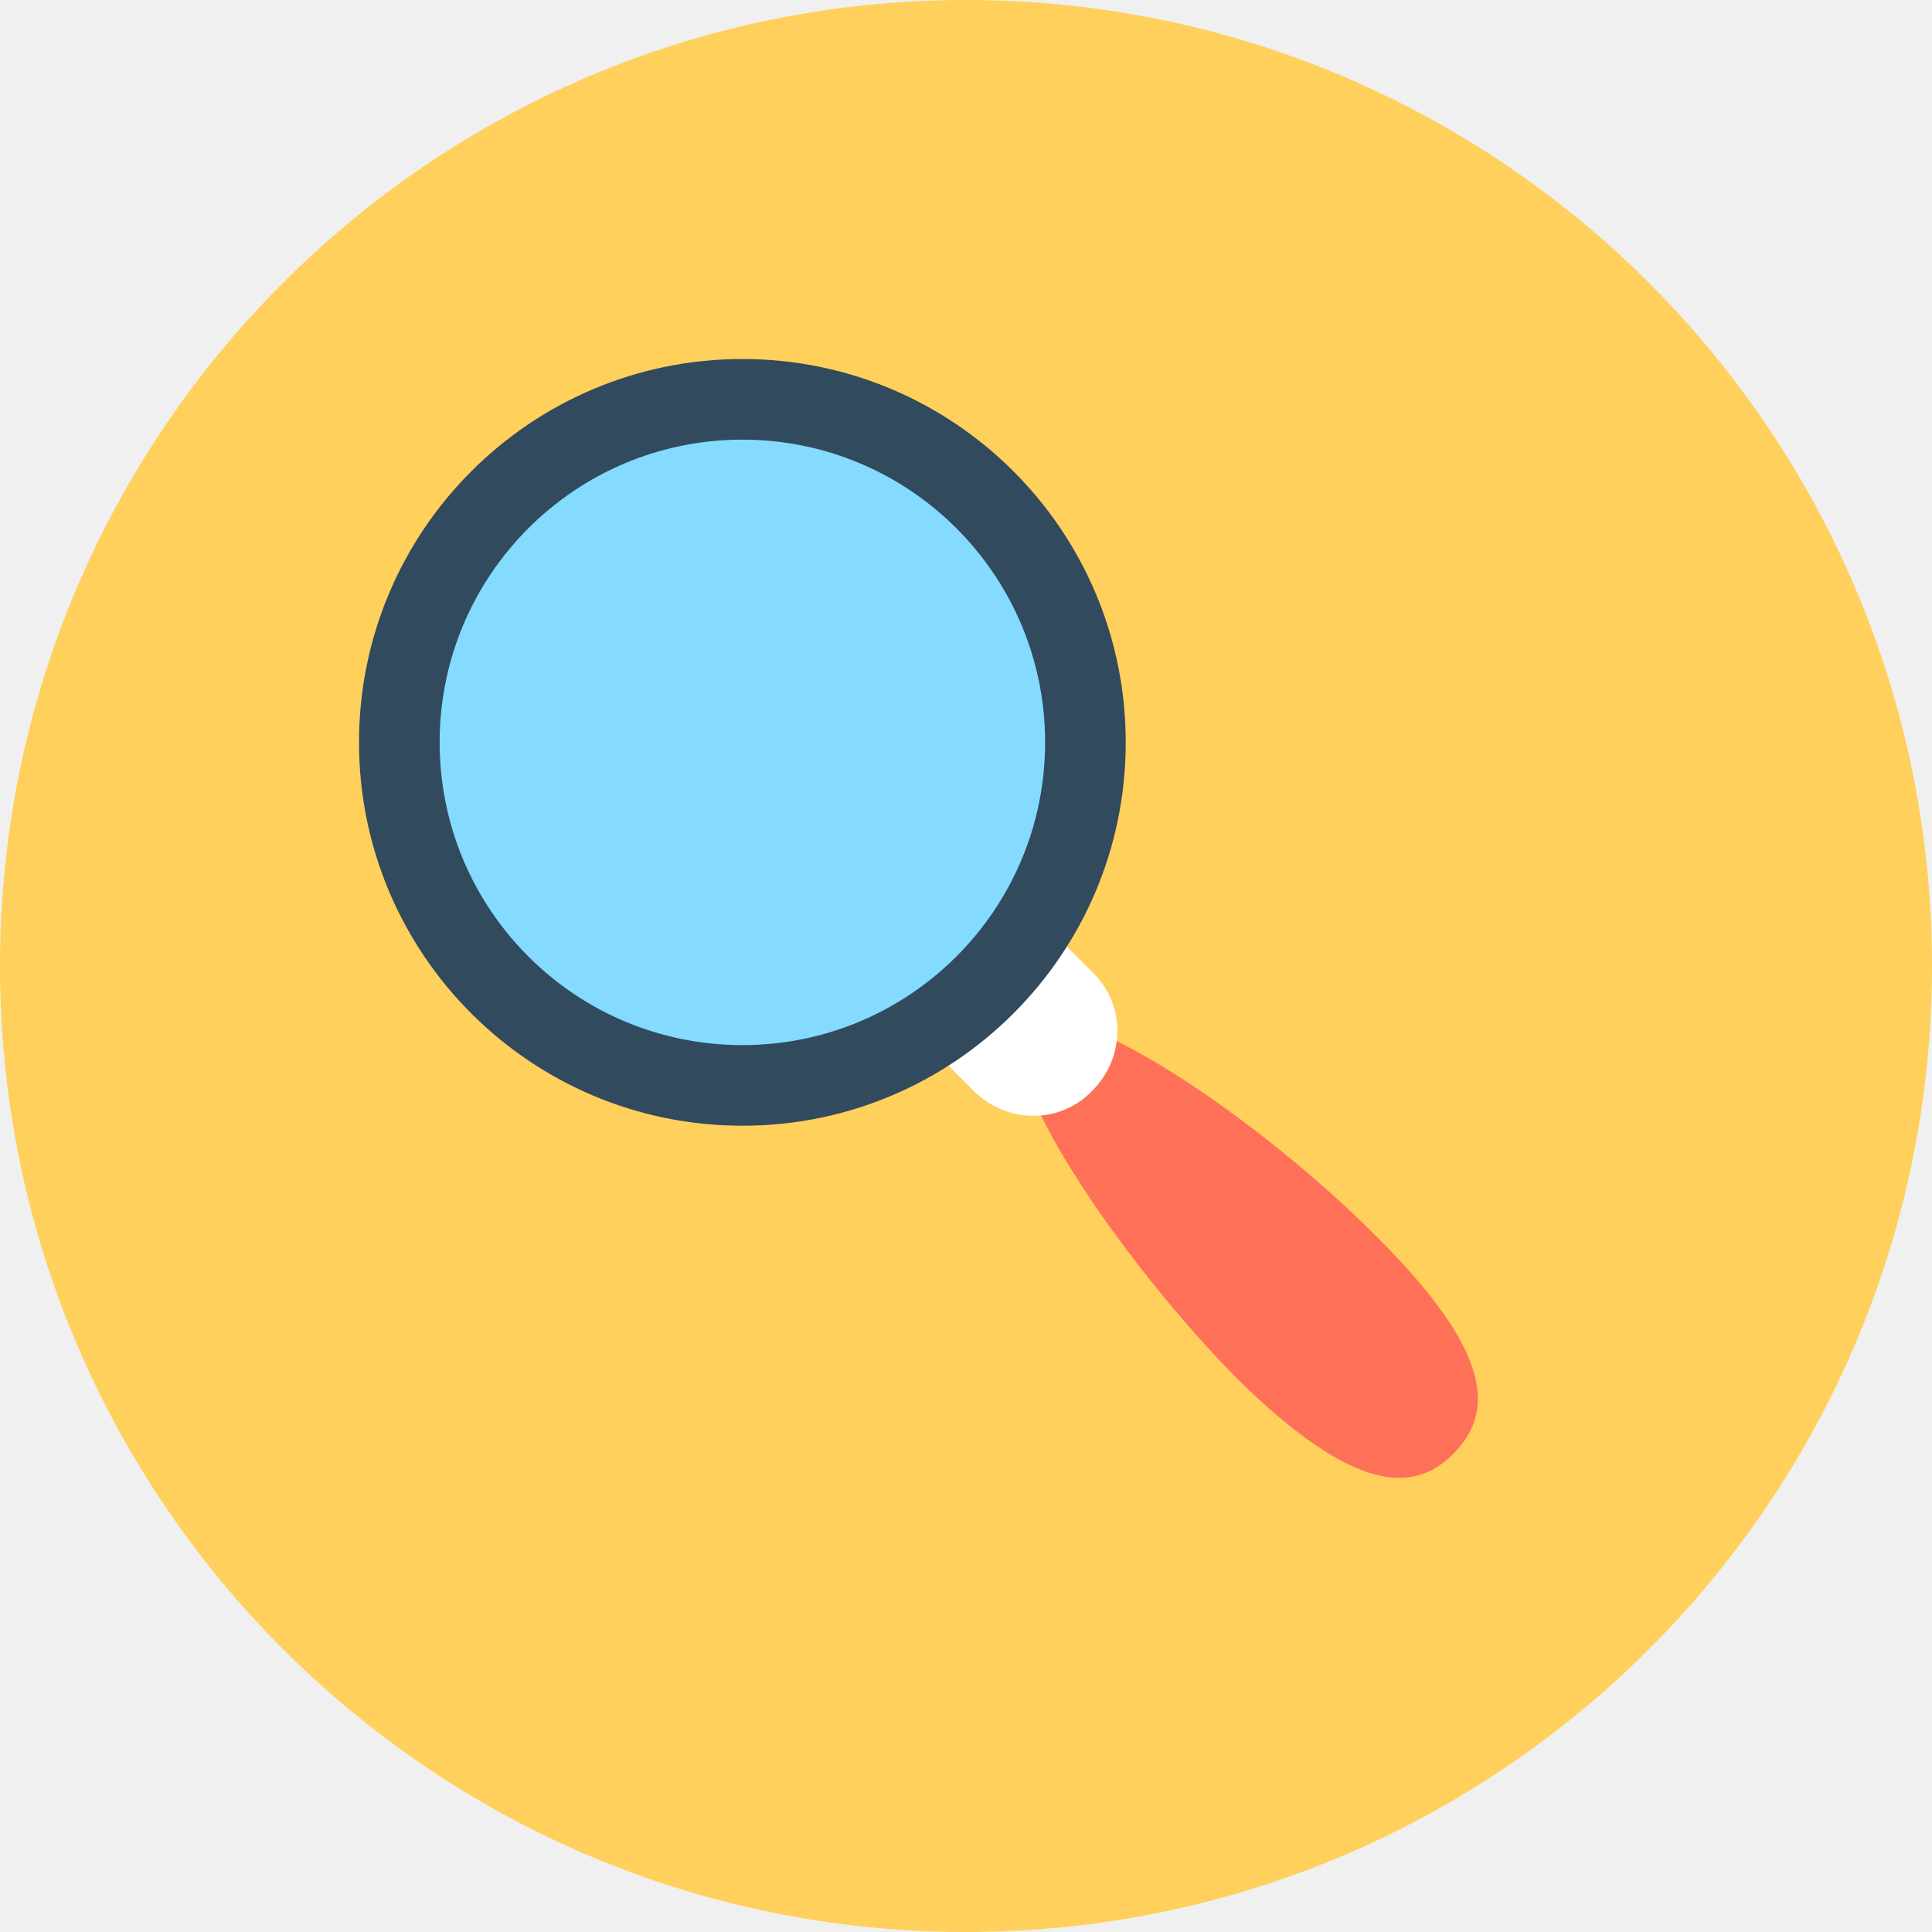
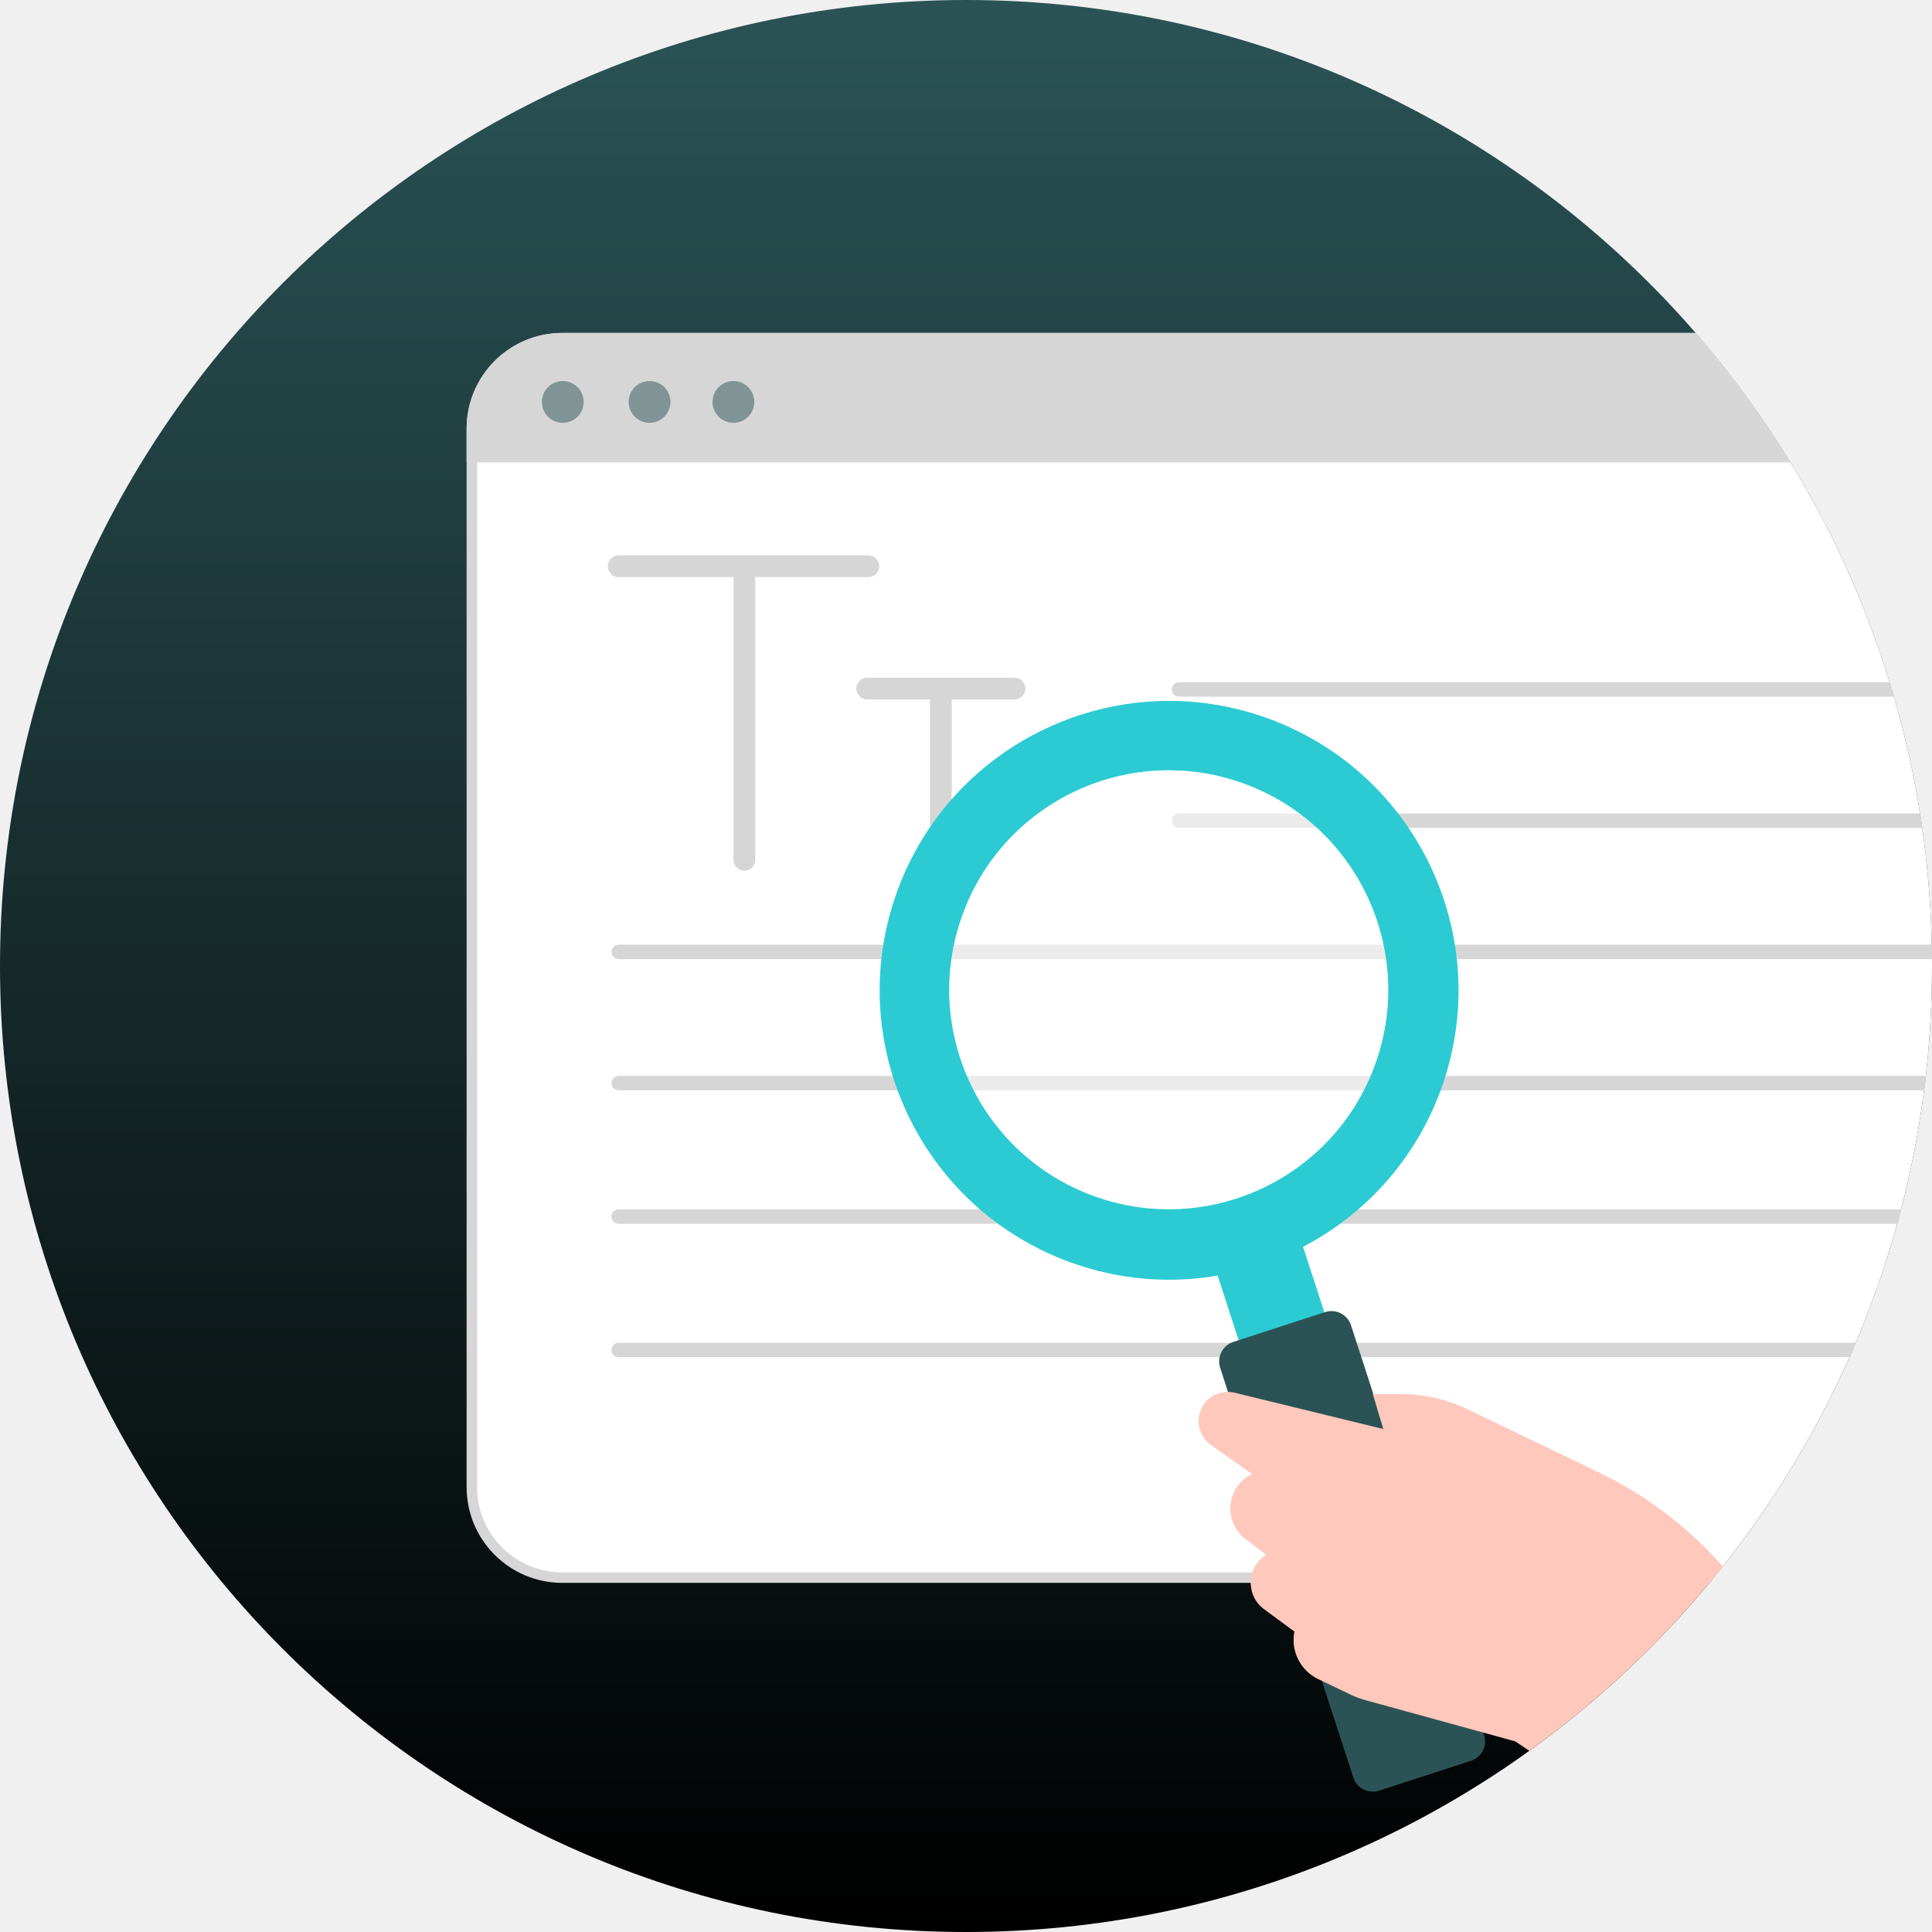
- <svg xmlns="http://www.w3.org/2000/svg" enable-background="new 0 0 508 508" viewBox="0 0 508 508">
-   <circle cx="254" cy="254" fill="#ffd05b" r="254" />
-   <path d="m325.2 362.4c-30.8-31.2-65.6-82.4-55.2-92.4 10.4-10.4 61.6 24.4 92.4 55.6 31.2 31.2 30 46.4 19.6 56.8-10 10-25.6 10.8-56.8-20z" fill="#ff7058" />
-   <path d="m250.4 218.8-31.2 31.2 36.8 36.8c8.8 8.8 22.8 8.8 31.2 0 8.8-8.8 8.8-22.8 0-31.2z" fill="#fff" />
-   <circle cx="195.2" cy="195.2" fill="#324a5e" r="100.8" />
-   <circle cx="195.2" cy="195.2" fill="#84dbff" r="79.6" />
+ <svg xmlns="http://www.w3.org/2000/svg" width="737" height="737" viewBox="0 0 737 737" fill="none">
+   <g clip-path="url(#clip0_108_105)">
+     <path d="M0 368.5C0 164.983 164.983 0 368.5 0V0C572.017 0 737 164.983 737 368.5V368.5C737 572.017 572.017 737 368.5 737V737C164.983 737 0 572.017 0 368.5V368.5Z" fill="url(#paint0_linear_108_105)" />
+     <path d="M725.907 601.812H214.505C195.451 601.812 180 586.36 180 567.305V163.507C180 144.453 195.451 129 214.505 129H725.907C744.961 129 760.413 144.453 760.413 163.507V567.305C760.413 586.36 744.961 601.812 725.907 601.812Z" fill="white" stroke="#D6D6D6" stroke-width="4" />
+     <path d="M236 363.114H809M449.768 263H809M236 413.171H772.998M449.768 313.057H774.347M236 464.076H809M236 514.981H772.998" stroke="#D6D6D6" stroke-width="5.5" stroke-linecap="round" stroke-linejoin="round" />
+     <path d="M789.056 163.507C789.056 164.936 788.775 166.351 788.228 167.672C787.681 168.993 786.879 170.193 785.869 171.203C784.858 172.214 783.658 173.016 782.337 173.563C781.017 174.11 779.601 174.391 778.172 174.391H180C180 174.391 179.999 169.435 180 163.507C180 144.453 195.451 129 214.505 129H754.551C773.605 129 789.056 144.453 789.056 163.507Z" fill="#D6D6D6" stroke="#D6D6D6" stroke-width="4" />
+     <path d="M214.574 161.294C215.63 161.308 216.677 161.112 217.656 160.717C218.635 160.323 219.526 159.738 220.277 158.996C221.028 158.255 221.624 157.372 222.031 156.398C222.438 155.424 222.647 154.379 222.647 153.324C222.647 152.269 222.438 151.224 222.031 150.25C221.624 149.276 221.028 148.393 220.277 147.652C219.526 146.91 218.635 146.325 217.656 145.931C216.677 145.536 215.63 145.34 214.574 145.353C212.478 145.38 210.477 146.232 209.004 147.724C207.531 149.215 206.705 151.227 206.705 153.324C206.705 155.42 207.531 157.432 209.004 158.924C210.477 160.416 212.478 161.267 214.574 161.294ZM247.787 161.294C249.902 161.294 251.929 160.454 253.424 158.959C254.919 157.464 255.759 155.437 255.759 153.323C255.759 151.208 254.919 149.181 253.424 147.686C251.929 146.191 249.902 145.351 247.787 145.351C245.673 145.351 243.646 146.191 242.151 147.686C240.656 149.181 239.816 151.208 239.816 153.323C239.816 155.437 240.656 157.464 242.151 158.959C243.646 160.454 245.673 161.294 247.787 161.294V161.294ZM279.67 161.294C280.726 161.308 281.773 161.112 282.752 160.717C283.731 160.323 284.622 159.738 285.373 158.996C286.124 158.255 286.72 157.372 287.127 156.398C287.534 155.424 287.744 154.379 287.744 153.324C287.744 152.269 287.534 151.224 287.127 150.25C286.72 149.276 286.124 148.393 285.373 147.652C284.622 146.91 283.731 146.325 282.752 145.931C281.773 145.536 280.726 145.34 279.67 145.353C277.574 145.38 275.573 146.232 274.1 147.724C272.627 149.215 271.801 151.227 271.801 153.324C271.801 155.42 272.627 157.432 274.1 158.924C275.573 160.416 277.574 161.267 279.67 161.294V161.294Z" fill="#2B5355" fill-opacity="0.5" />
+     <path d="M387 262.667H330.797M331.264 216H236H331.264ZM283.961 328V216V328ZM358.898 328V262.667V328Z" stroke="#D6D6D6" stroke-width="8.28" stroke-linecap="round" stroke-linejoin="round" />
+     <path fill-rule="evenodd" clip-rule="evenodd" d="M408.225 481.5C350.937 460.648 321.396 397.309 342.245 340.028C363.095 282.746 426.437 253.212 483.725 274.063C541.013 294.915 570.553 358.254 549.705 415.537C539.891 442.5 520.661 463.315 497.08 475.621L508.836 511.806L476.136 522.43L464.499 486.613C446.219 489.74 426.9 488.297 408.225 481.5ZM367.186 348.943C351.377 392.379 373.776 440.409 417.217 456.219C460.658 472.031 508.69 449.637 524.499 406.2C540.308 362.765 517.909 314.736 474.468 298.925C431.027 283.114 382.995 305.508 367.186 348.943Z" fill="#2CCBD3" />
+     <path d="M417.217 456.219C373.776 440.409 351.377 392.379 367.186 348.943C382.995 305.508 431.027 283.114 474.468 298.925C517.909 314.736 540.308 362.765 524.499 406.2C508.69 449.637 460.658 472.031 417.217 456.219Z" fill="white" fill-opacity="0.5" />
+     <path d="M505.498 500.523L470.485 511.9C466.371 513.236 464.12 517.654 465.457 521.768L516.236 678.051C517.572 682.164 521.991 684.415 526.104 683.079L561.118 671.702C565.231 670.366 567.482 665.948 566.146 661.834L515.366 505.551C514.03 501.438 509.612 499.187 505.498 500.523Z" fill="#2B5355" />
+     <path fill-rule="evenodd" clip-rule="evenodd" d="M683.149 634.981L670.988 615.914C656.061 592.514 634.908 573.737 609.902 561.691L560.029 537.665C551.989 533.792 543.179 531.781 534.255 531.781H523.671L527.694 545.13L471.021 531.288C464.427 529.677 457.936 534.281 457.275 541.036C457.083 542.998 457.415 544.975 458.235 546.766C459.056 548.558 460.336 550.1 461.947 551.236L477.613 562.284C467.798 567.013 466.437 580.44 475.103 587.043L483.064 593.109C475.507 597.78 475.069 608.611 482.225 613.878L493.775 622.378C493.061 625.988 493.569 629.734 495.219 633.024C496.868 636.314 499.566 638.961 502.887 640.549L515.234 646.453C517.064 647.327 518.967 648.037 520.921 648.575L578.027 664.276L641.755 707L683.149 634.981Z" fill="#FFC8BC" />
+   </g>
+   <defs>
+     <linearGradient id="paint0_linear_108_105" x1="368.5" y1="0" x2="368.5" y2="737" gradientUnits="userSpaceOnUse">
+       <stop offset="0.002" stop-color="#2B5355" />
+       <stop offset="1" />
+     </linearGradient>
+     <clipPath id="clip0_108_105">
+       <rect width="737" height="737" rx="368.5" fill="white" />
+     </clipPath>
+   </defs>
</svg>
